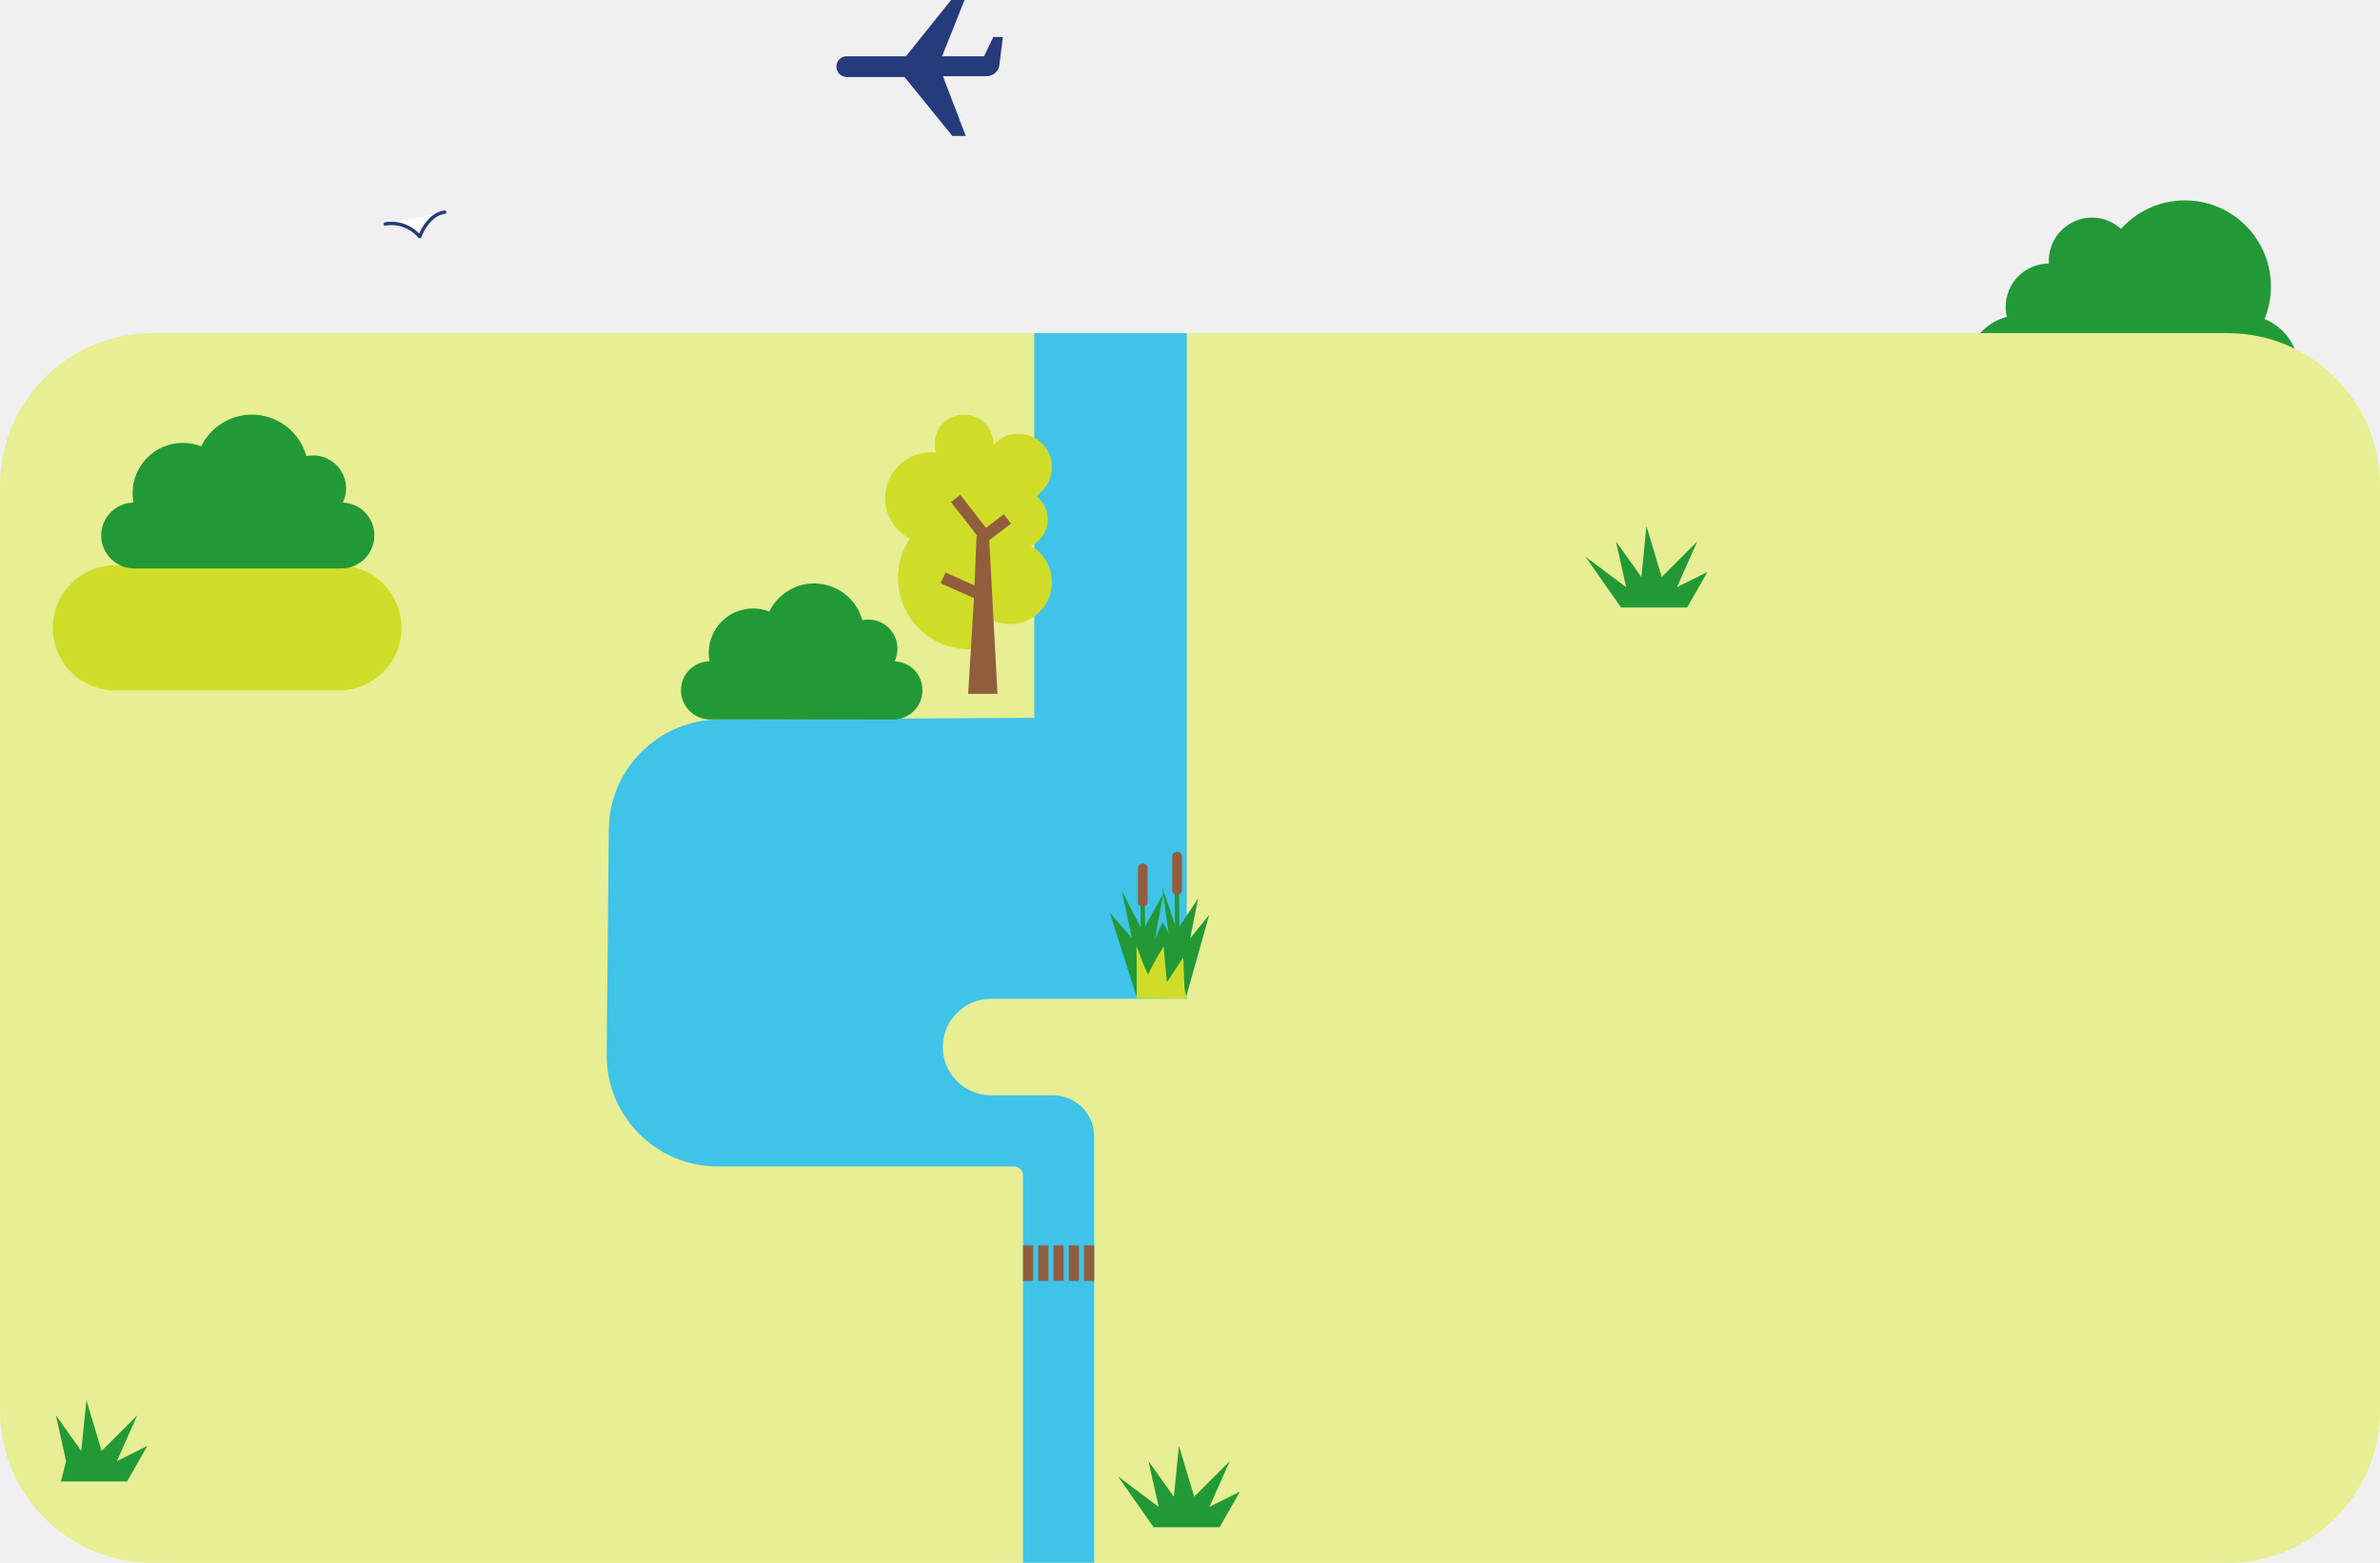
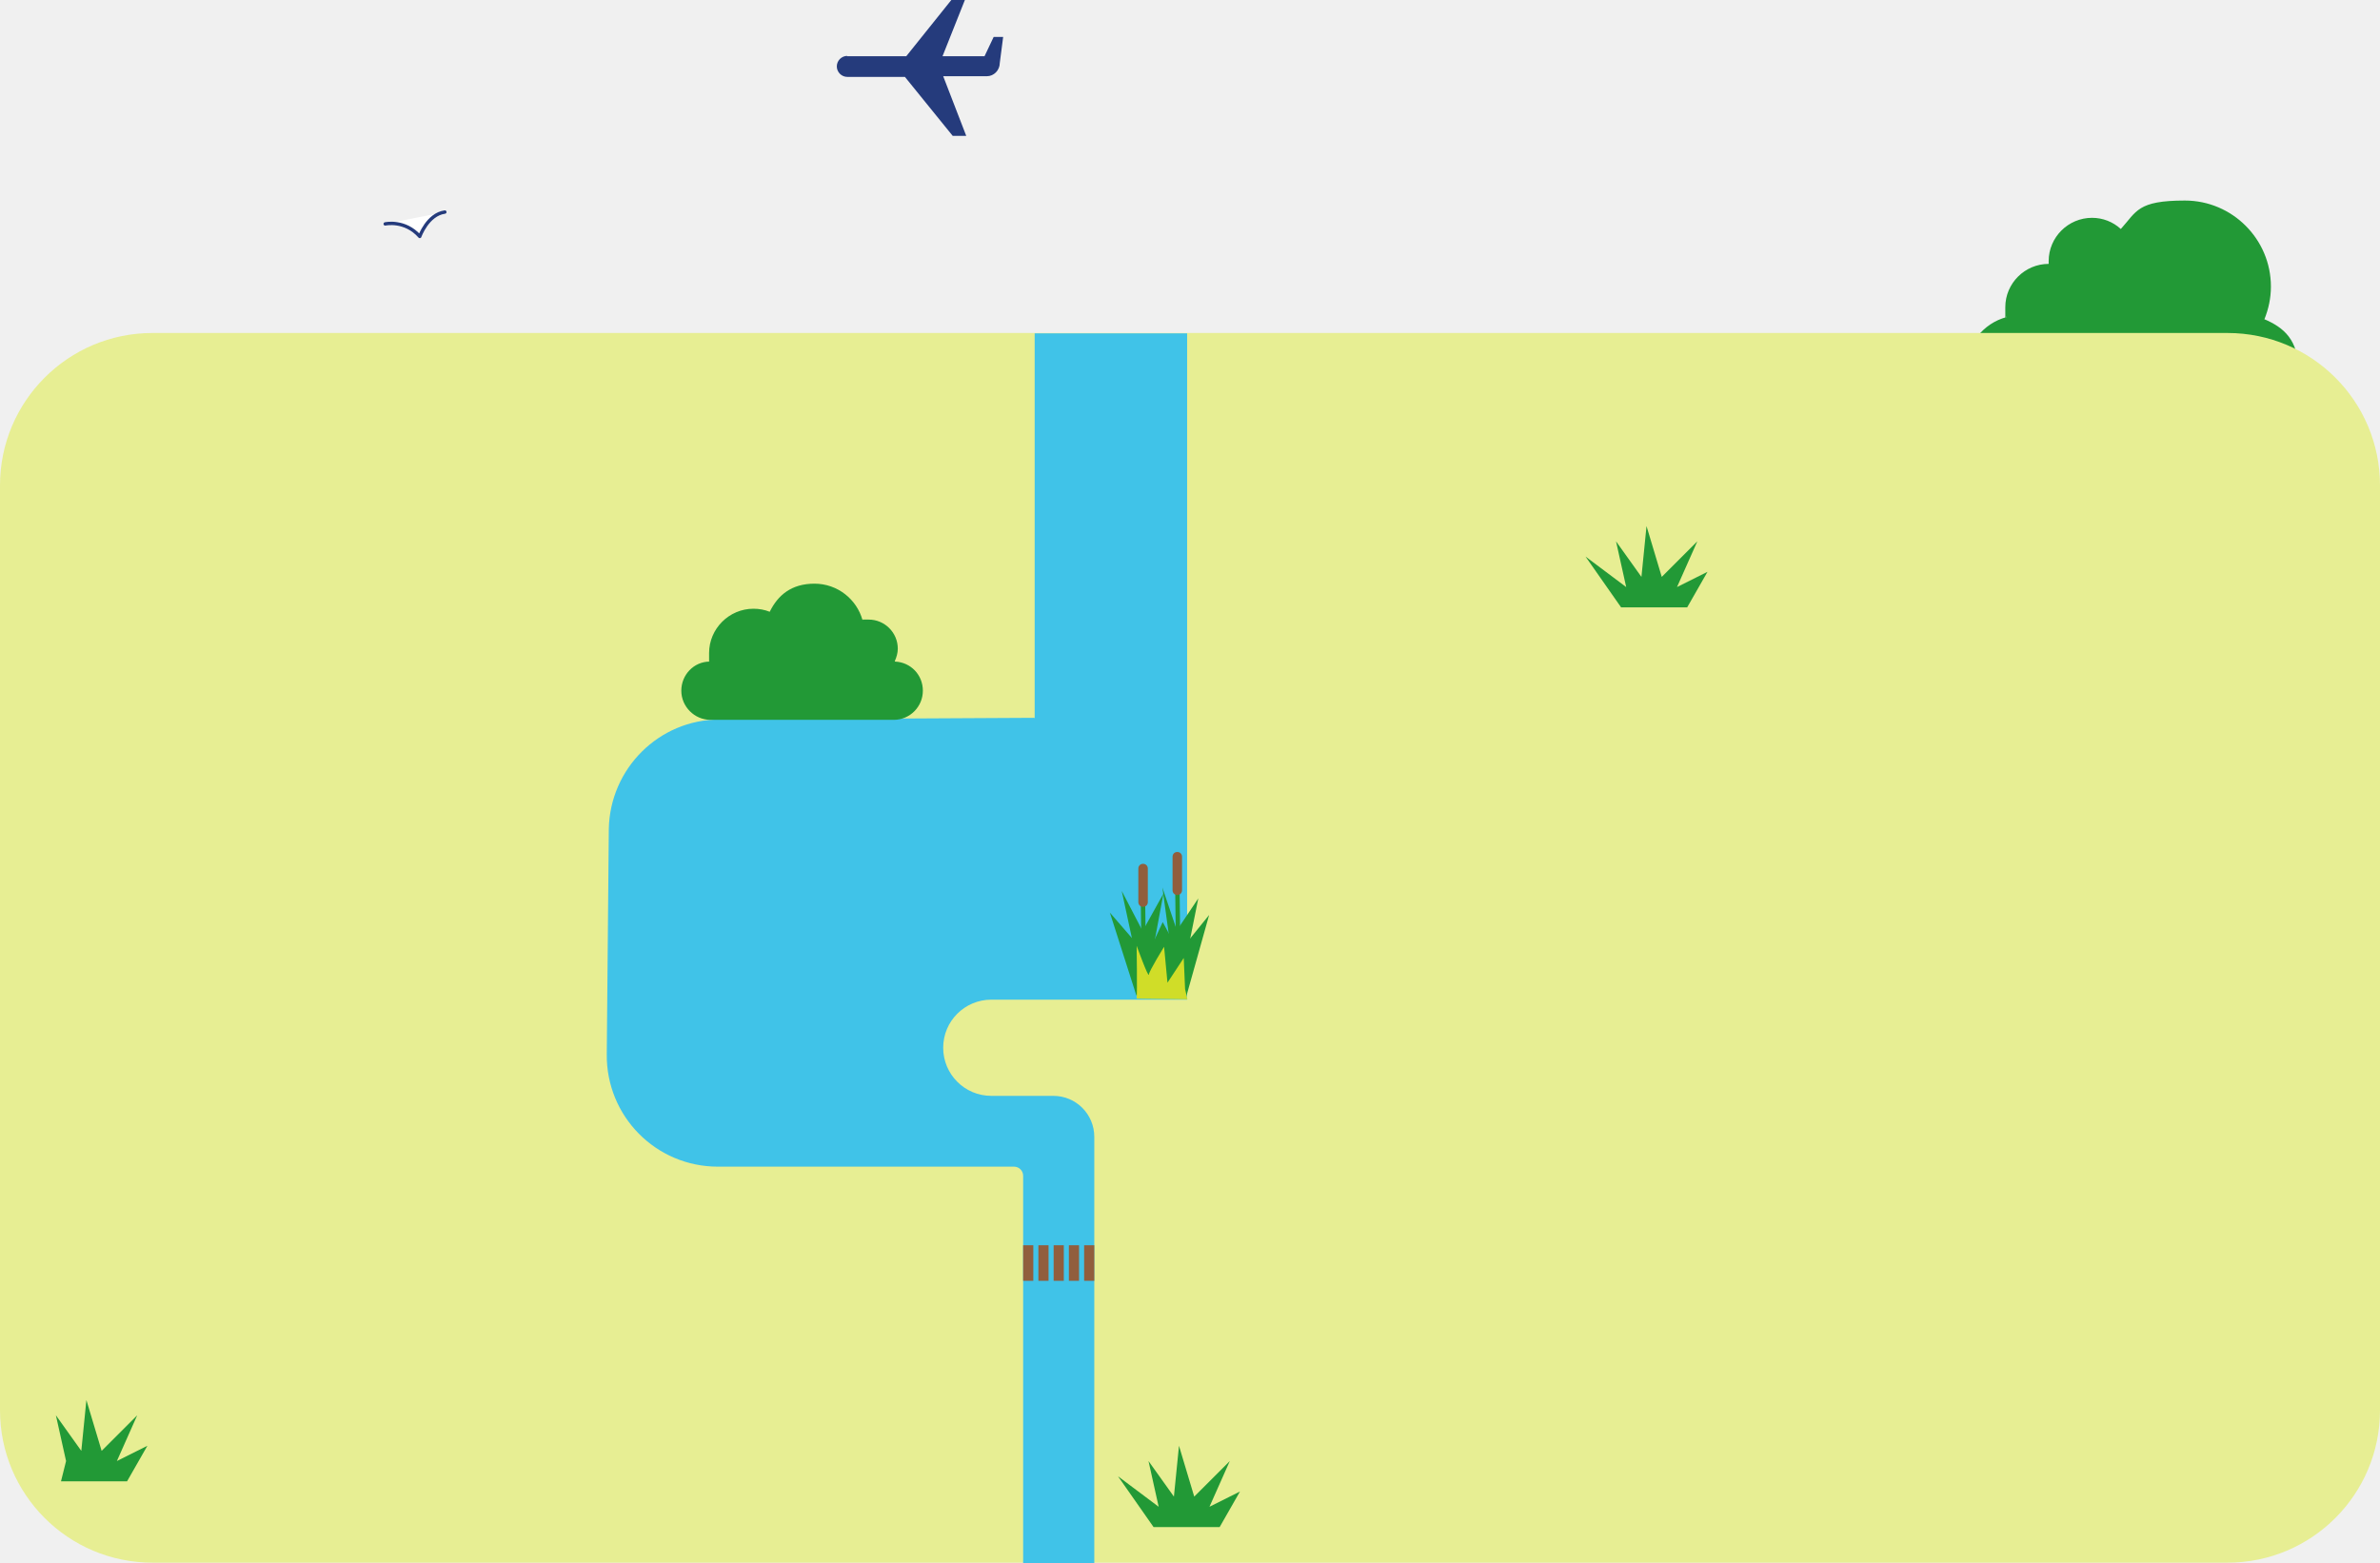
- <svg xmlns="http://www.w3.org/2000/svg" id="b" viewBox="0 0 702.52 461.39">
+ <svg xmlns="http://www.w3.org/2000/svg" id="b" version="1.1" viewBox="0 0 702.5 461.4">
  <defs>
-     <style>.d{fill:#253b7c;}.e{fill:#e7ee93;}.f{fill:#40c3e8;}.g{fill:#d0dd28;}.h{fill:#915e3d;}.i{fill:#229936;}.j{fill:#fff;stroke:#253b7c;stroke-linecap:round;stroke-linejoin:round;}</style>
+     <style>
+       .st0 {
+         fill: #40c3e8;
+       }
+ 
+       .st1 {
+         fill: #d0dd28;
+       }
+ 
+       .st2 {
+         fill: #e7ee93;
+       }
+ 
+       .st3 {
+         fill: #fff;
+         stroke: #253b7c;
+         stroke-linecap: round;
+         stroke-linejoin: round;
+       }
+ 
+       .st4 {
+         fill: #915e3d;
+       }
+ 
+       .st5 {
+         fill: #229936;
+       }
+ 
+       .st6 {
+         fill: #253b7c;
+       }
+     </style>
  </defs>
  <g id="c">
-     <path class="i" d="M668.44,94.17c1.21-2.97,1.89-6.21,1.89-9.61,0-14.03-11.37-25.4-25.4-25.4-7.48,0-14.21,3.24-18.86,8.39-2.27-2.05-5.26-3.31-8.55-3.31-7.05,0-12.77,5.72-12.77,12.77,0,.27.02.54.04.8-7.05,0-12.77,5.72-12.77,12.77,0,1.02.13,2,.36,2.95-6.94,1.85-12.07,8.16-12.07,15.69,0,8.97,7.28,16.25,16.25,16.25h65.76c8.97,0,16.25-7.28,16.25-16.25,0-6.81-4.19-12.63-10.14-15.05Z" />
-     <rect class="e" y="98.34" width="702.52" height="363.04" rx="45" ry="45" />
-     <polygon class="i" points="357 444.84 366 440.34 360 450.84 340.5 450.84 330 435.84 342 444.84 339 431.34 346.5 441.84 348 426.84 352.5 441.84 363 431.34 357 444.84" />
-     <polyline class="i" points="19.5 431.34 16.5 417.84 24 428.34 25.5 413.34 30 428.34 40.5 417.84 34.5 431.34 43.5 426.84 37.5 437.34 18 437.34" />
-     <polygon class="i" points="495 173.34 504 168.84 498 179.34 478.5 179.34 468 164.34 480 173.34 477 159.84 484.5 170.34 486 155.34 490.5 170.34 501 159.84 495 173.34" />
-     <path class="d" d="M249.97,16.61h17.46l13.31-16.61h3.97l-6.63,16.61h12.39l2.73-5.68h2.83l-.98,7.71c.01,2.12-1.7,3.85-3.82,3.85h-12.91l6.75,17.63h-3.97l-14.12-17.38h-17.03c-1.69,0-3.07-1.37-3.07-3.07s1.37-3.07,3.07-3.07" />
-     <path class="j" d="M113.74,66.12s5.75-1.35,10.15,3.72c0,0,2.31-6.55,7.38-7.22" />
-     <path class="f" d="M305.3,211.91l-92.93.49c-17.89.07-32.43,14.46-32.67,32.36l-.62,66.35c-.25,18.28,14.51,33.24,32.79,33.24h87.42c1.49,0,2.69,1.2,2.69,2.69v114.28h21v-125.84c0-6.7-5.43-12.13-12.13-12.13h-18.3c-7.87,0-14.25-6.38-14.25-14.25h0c0-7.87,6.38-14.25,14.25-14.25h57.75s0-196.5,0-196.5h-45s0,113.57,0,113.57Z" />
-     <rect class="h" x="301.98" y="367.64" width="3" height="10.5" />
-     <rect class="h" x="306.48" y="367.64" width="3" height="10.5" />
-     <rect class="h" x="310.98" y="367.64" width="3" height="10.5" />
-     <rect class="h" x="315.48" y="367.64" width="3" height="10.5" />
-     <rect class="h" x="319.98" y="367.64" width="3" height="10.5" />
-     <rect class="g" x="15.57" y="166.87" width="102.93" height="36.95" rx="18.47" ry="18.47" />
-     <path class="i" d="M101.2,148.37c.61-1.27.96-2.69.96-4.19,0-5.37-4.36-9.73-9.73-9.73-.69,0-1.36.07-2,.21-1.94-7.06-8.39-12.26-16.07-12.26-6.59,0-12.27,3.83-14.98,9.37-1.68-.66-3.5-1.03-5.41-1.03-8.19,0-14.83,6.64-14.83,14.83,0,.95.1,1.89.27,2.79-5.28.1-9.54,4.41-9.54,9.72s4.36,9.73,9.73,9.73h61.17c5.37,0,9.73-4.36,9.73-9.73s-4.13-9.48-9.3-9.71Z" />
-     <path class="g" d="M304.29,161.13c2.94-1.38,4.98-4.36,4.98-7.82,0-2.75-1.29-5.19-3.28-6.78l1.62-1.62c3.86-3.86,3.86-10.12,0-13.98-3.86-3.86-10.12-3.86-13.98,0l-.44.44c0-.1.02-.2.02-.3,0-4.78-3.87-8.65-8.65-8.65s-8.65,3.87-8.65,8.65c0,.89.14,1.75.39,2.56-.5-.06-1.01-.09-1.53-.09-7.46,0-13.5,6.04-13.5,13.5,0,5.21,2.96,9.73,7.28,11.98-2.21,3.33-3.5,7.31-3.5,11.61,0,11.61,9.41,21.02,21.02,21.02h4.67v-9.92c2.07,1.56,4.63,2.49,7.41,2.49,6.83,0,12.36-5.53,12.36-12.36,0-4.59-2.5-8.58-6.21-10.71Z" />
-     <polygon class="h" points="298.43 154.57 296.32 151.8 291.04 155.82 283.45 146.06 280.7 148.2 288.52 158.25 288.26 158.25 287.65 172.82 279.08 169.01 277.66 172.2 287.49 176.57 285.78 204.84 294.43 204.84 292.01 159.46 298.43 154.57" />
-     <path class="i" d="M264.06,195.21c.54-1.12.85-2.38.85-3.71,0-4.75-3.85-8.6-8.6-8.6-.61,0-1.2.06-1.77.18-1.72-6.24-7.42-10.84-14.21-10.84-5.82,0-10.84,3.38-13.24,8.29-1.48-.58-3.09-.91-4.78-.91-7.24,0-13.11,5.87-13.11,13.11,0,.84.09,1.67.24,2.47-4.67.09-8.43,3.9-8.43,8.59s3.85,8.6,8.6,8.6h54.07c4.75,0,8.6-3.85,8.6-8.6s-3.65-8.38-8.22-8.58Z" />
-     <polygon class="i" points="336.44 287.65 331.12 263.02 337.5 275.31 337.9 273.68 343.36 263.81 339.03 287.65 336.44 287.65" />
-     <rect class="i" x="336.71" y="261.31" width="1.3" height="24.27" transform="translate(-3.22 4.03) rotate(-.68)" />
-     <path class="h" d="M338.75,266.26c0,.76-.65,1.38-1.44,1.38h0c-.8,0-1.44-.62-1.44-1.38v-9.93c0-.76.65-1.38,1.44-1.38h0c.8,0,1.44.62,1.44,1.38v9.93Z" />
-     <polygon class="i" points="346.58 287.65 343.08 262.02 347.64 275.31 348.04 273.68 353.67 265.21 349.17 287.65 346.58 287.65" />
-     <rect class="i" x="346.85" y="261.31" width="1.3" height="24.27" transform="translate(-3.22 4.15) rotate(-.68)" />
-     <path class="h" d="M348.89,262.78c0,.76-.65,1.38-1.44,1.38h0c-.8,0-1.44-.62-1.44-1.38v-9.93c0-.76.65-1.38,1.44-1.38h0c.8,0,1.44.62,1.44,1.38v9.93Z" />
-     <polygon class="i" points="335.37 293.79 327.57 269.43 338.64 282.07 343.18 272.2 347.99 281.11 356.93 270.09 350.21 293.96 335.37 293.79" />
-     <path class="g" d="M335.45,294.67c.22-1.87,0-15.48,0-15.48,0,0,3.47,9.57,3.57,8.46s4.45-8.25,4.45-8.25l.97,10.56,4.84-7.32.35,9.16.66,3.03-14.84-.17Z" />
+     <path class="st5" d="M668.4,94.2c1.2-3,1.9-6.2,1.9-9.6,0-14-11.4-25.4-25.4-25.4s-14.2,3.2-18.9,8.4c-2.3-2.1-5.3-3.3-8.5-3.3-7,0-12.8,5.7-12.8,12.8s0,.5,0,.8c-7,0-12.8,5.7-12.8,12.8s0,2,.4,2.9c-6.9,1.8-12.1,8.2-12.1,15.7s7.3,16.2,16.2,16.2h65.8c9,0,16.2-7.3,16.2-16.2s-4.2-12.6-10.1-15.1h0Z" />
+     <rect class="st2" y="98.3" width="702.5" height="363" rx="45" ry="45" />
+     <polygon class="st5" points="357 444.8 366 440.3 360 450.8 340.5 450.8 330 435.8 342 444.8 339 431.3 346.5 441.8 348 426.8 352.5 441.8 363 431.3 357 444.8" />
+     <polyline class="st5" points="19.5 431.3 16.5 417.8 24 428.3 25.5 413.3 30 428.3 40.5 417.8 34.5 431.3 43.5 426.8 37.5 437.3 18 437.3" />
+     <polygon class="st5" points="495 173.3 504 168.8 498 179.3 478.5 179.3 468 164.3 480 173.3 477 159.8 484.5 170.3 486 155.3 490.5 170.3 501 159.8 495 173.3" />
+     <path class="st6" d="M250,16.6h17.5l13.3-16.6h4l-6.6,16.6h12.4l2.7-5.7h2.8l-1,7.7c0,2.1-1.7,3.9-3.8,3.9h-12.9l6.8,17.6h-4l-14.1-17.4h-17c-1.7,0-3.1-1.4-3.1-3.1s1.4-3.1,3.1-3.1" />
+     <path class="st3" d="M113.7,66.1s5.8-1.3,10.2,3.7c0,0,2.3-6.5,7.4-7.2" />
+     <path class="st0" d="M305.3,211.9l-92.9.5c-17.9,0-32.4,14.5-32.7,32.4l-.6,66.4c-.2,18.3,14.5,33.2,32.8,33.2h87.4c1.5,0,2.7,1.2,2.7,2.7v114.3h21v-125.8c0-6.7-5.4-12.1-12.1-12.1h-18.3c-7.9,0-14.2-6.4-14.2-14.2h0c0-7.9,6.4-14.2,14.2-14.2h57.8V98.4h-45v113.6h-.1Z" />
+     <rect class="st4" x="302" y="367.6" width="3" height="10.5" />
+     <rect class="st4" x="306.5" y="367.6" width="3" height="10.5" />
+     <rect class="st4" x="311" y="367.6" width="3" height="10.5" />
+     <rect class="st4" x="315.5" y="367.6" width="3" height="10.5" />
+     <rect class="st4" x="320" y="367.6" width="3" height="10.5" />
+     <path class="st5" d="M264.1,195.2c.5-1.1.9-2.4.9-3.7,0-4.8-3.9-8.6-8.6-8.6s-1.2,0-1.8.2c-1.7-6.2-7.4-10.8-14.2-10.8s-10.8,3.4-13.2,8.3c-1.5-.6-3.1-.9-4.8-.9-7.2,0-13.1,5.9-13.1,13.1s0,1.7.2,2.5c-4.7,0-8.4,3.9-8.4,8.6s3.9,8.6,8.6,8.6h54.1c4.8,0,8.6-3.9,8.6-8.6s-3.6-8.4-8.2-8.6h0Z" />
+     <polygon class="st5" points="336.4 287.6 331.1 263 337.5 275.3 337.9 273.7 343.4 263.8 339 287.6 336.4 287.6" />
+     <rect class="st5" x="336.8" y="261.2" width="1.3" height="24.3" transform="translate(-3.3 4.1) rotate(-.7)" />
+     <path class="st4" d="M338.8,266.3c0,.8-.6,1.4-1.4,1.4h0c-.8,0-1.4-.6-1.4-1.4v-9.9c0-.8.6-1.4,1.4-1.4h0c.8,0,1.4.6,1.4,1.4v9.9Z" />
+     <polygon class="st5" points="346.6 287.6 343.1 262 347.6 275.3 348 273.7 353.7 265.2 349.2 287.6 346.6 287.6" />
+     <rect class="st5" x="347" y="261.1" width="1.3" height="24.3" transform="translate(-3.3 4.3) rotate(-.7)" />
+     <path class="st4" d="M348.9,262.8c0,.8-.6,1.4-1.4,1.4h0c-.8,0-1.4-.6-1.4-1.4v-9.9c0-.8.6-1.4,1.4-1.4h0c.8,0,1.4.6,1.4,1.4v9.9Z" />
+     <polygon class="st5" points="335.4 293.8 327.6 269.4 338.6 282.1 343.2 272.2 348 281.1 356.9 270.1 350.2 294 335.4 293.8" />
+     <path class="st1" d="M335.5,294.7c.2-1.9,0-15.5,0-15.5,0,0,3.5,9.6,3.6,8.5s4.5-8.2,4.5-8.2l1,10.6,4.8-7.3.4,9.2.7,3-14.8-.2h-.2Z" />
  </g>
</svg>
